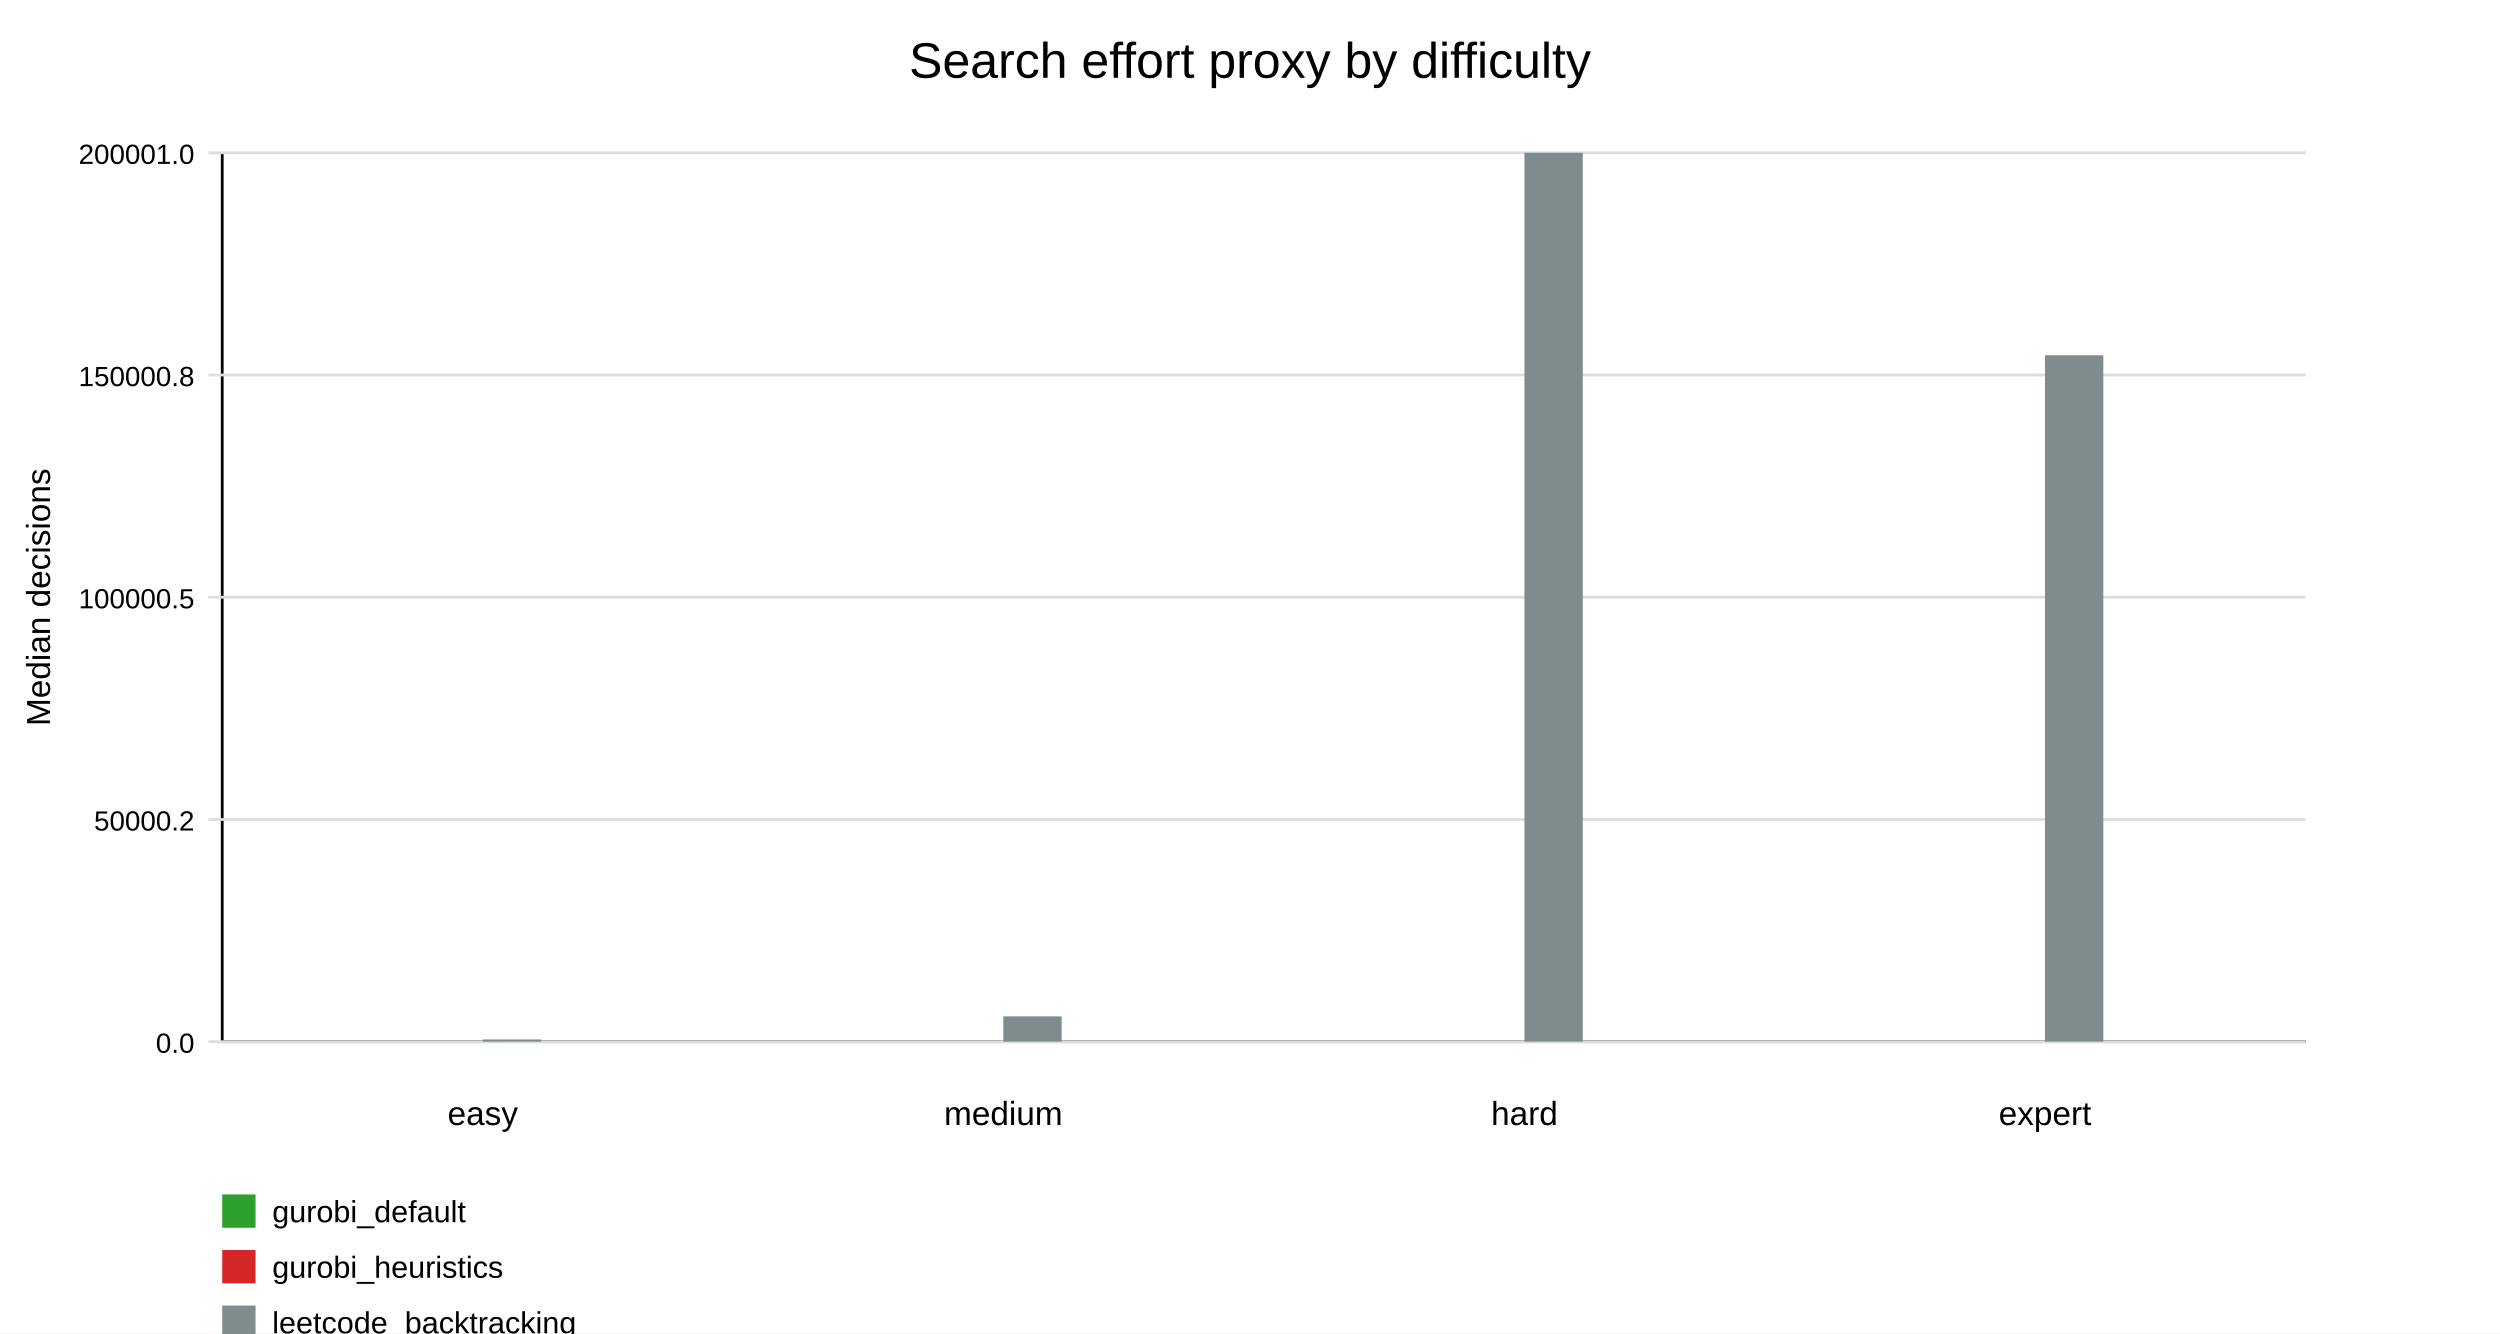
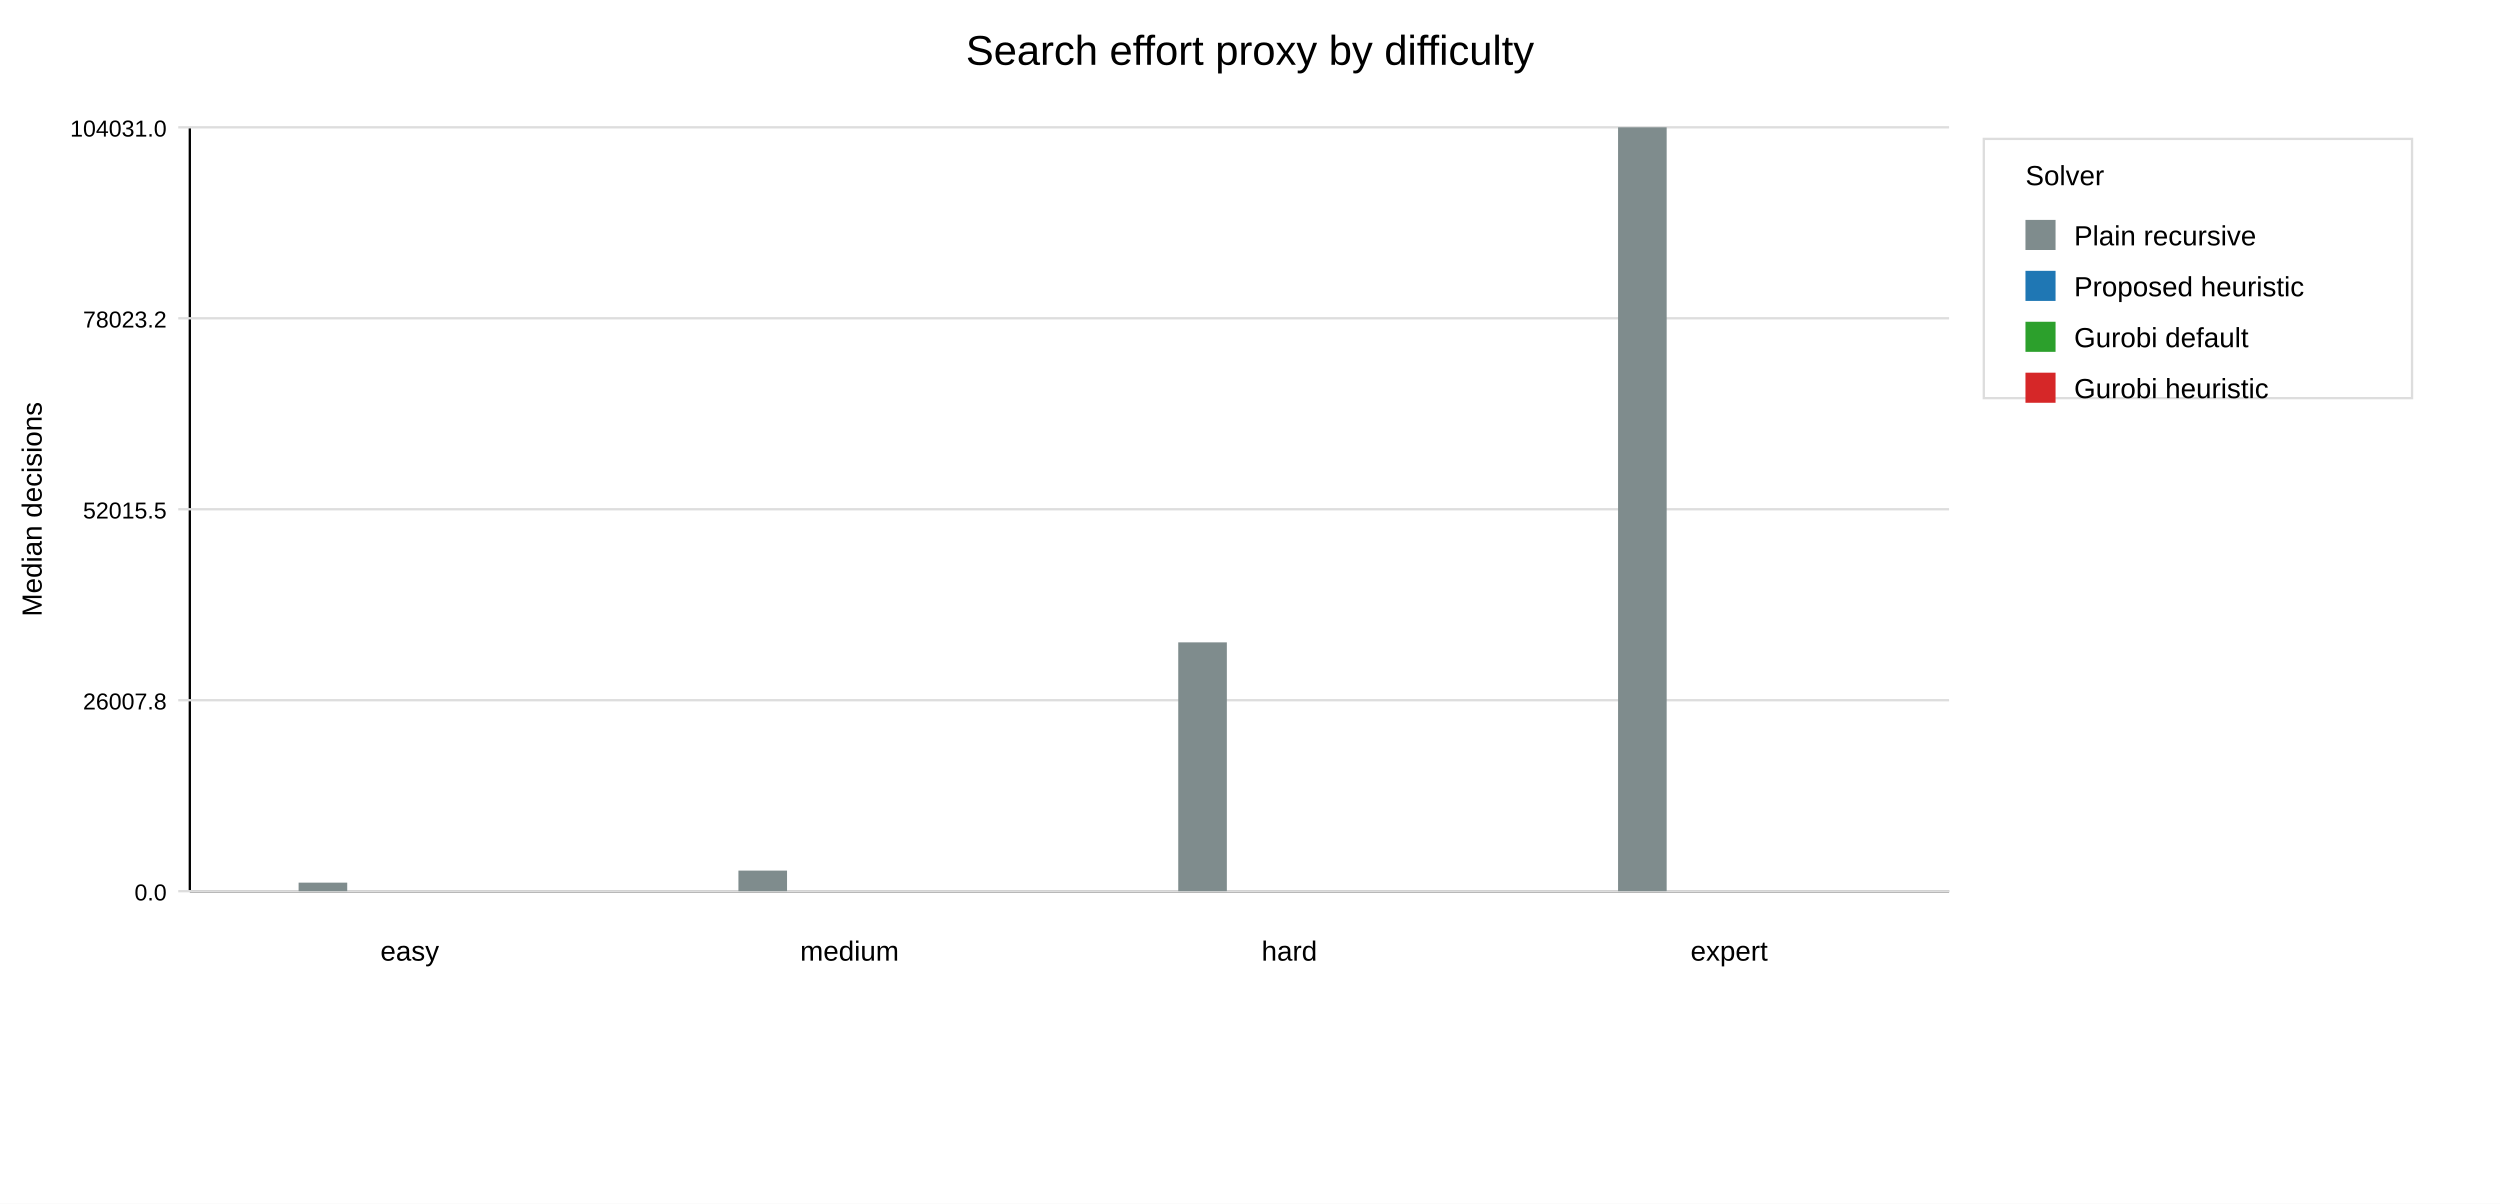
- <svg xmlns="http://www.w3.org/2000/svg" width="900" height="480" viewBox="0 0 900 480">
+ <svg xmlns="http://www.w3.org/2000/svg" width="1080" height="520" viewBox="0 0 1080 520">
  <rect width="100%" height="100%" fill="white" />
-   <text x="450.0" y="28.0" font-family="Arial, sans-serif" font-size="18" text-anchor="middle">Search effort proxy by difficulty</text>
-   <line x1="80" y1="375" x2="830" y2="375" stroke="black" />
-   <line x1="80" y1="55" x2="80" y2="375" stroke="black" />
-   <text transform="rotate(-90 18 215)" x="18.0" y="215.0" font-family="Arial, sans-serif" font-size="12" text-anchor="middle">Median decisions</text>
-   <line x1="75" y1="375.0" x2="830" y2="375.0" stroke="#ddd" />
-   <text x="70.0" y="379.0" font-family="Arial, sans-serif" font-size="10" text-anchor="end">0.0</text>
-   <line x1="75" y1="295.0" x2="830" y2="295.0" stroke="#ddd" />
-   <text x="70.0" y="299.0" font-family="Arial, sans-serif" font-size="10" text-anchor="end">50000.2</text>
-   <line x1="75" y1="215.0" x2="830" y2="215.0" stroke="#ddd" />
-   <text x="70.0" y="219.0" font-family="Arial, sans-serif" font-size="10" text-anchor="end">100000.5</text>
-   <line x1="75" y1="135.0" x2="830" y2="135.0" stroke="#ddd" />
-   <text x="70.0" y="139.0" font-family="Arial, sans-serif" font-size="10" text-anchor="end">150000.8</text>
-   <line x1="75" y1="55.0" x2="830" y2="55.0" stroke="#ddd" />
-   <text x="70.0" y="59.0" font-family="Arial, sans-serif" font-size="10" text-anchor="end">200001.0</text>
-   <text x="173.8" y="405.0" font-family="Arial, sans-serif" font-size="12" text-anchor="middle">easy</text>
-   <rect x="125.8" y="375.0" width="21.0" height="0.0" fill="#2ca02c" />
-   <rect x="149.8" y="375.0" width="21.0" height="0.0" fill="#d62728" />
-   <rect x="173.8" y="374.2" width="21.0" height="0.8" fill="#7f8c8d" />
-   <rect x="197.8" y="375.0" width="21.0" height="0.0" fill="#1f77b4" />
-   <text x="361.2" y="405.0" font-family="Arial, sans-serif" font-size="12" text-anchor="middle">medium</text>
-   <rect x="313.2" y="375.0" width="21.0" height="0.0" fill="#2ca02c" />
-   <rect x="337.2" y="375.0" width="21.0" height="0.0" fill="#d62728" />
-   <rect x="361.2" y="365.9" width="21.0" height="9.1" fill="#7f8c8d" />
-   <rect x="385.2" y="375.0" width="21.0" height="0.0" fill="#1f77b4" />
-   <text x="548.8" y="405.0" font-family="Arial, sans-serif" font-size="12" text-anchor="middle">hard</text>
-   <rect x="500.8" y="375.0" width="21.0" height="0.0" fill="#2ca02c" />
-   <rect x="524.8" y="375.0" width="21.0" height="0.0" fill="#d62728" />
-   <rect x="548.8" y="55.0" width="21.0" height="320.0" fill="#7f8c8d" />
-   <rect x="572.8" y="375.0" width="21.0" height="0.0" fill="#1f77b4" />
-   <text x="736.2" y="405.0" font-family="Arial, sans-serif" font-size="12" text-anchor="middle">expert</text>
-   <rect x="688.2" y="375.0" width="21.0" height="0.0" fill="#2ca02c" />
-   <rect x="712.2" y="375.0" width="21.0" height="0.0" fill="#d62728" />
-   <rect x="736.2" y="127.9" width="21.0" height="247.1" fill="#7f8c8d" />
-   <rect x="760.2" y="375.0" width="21.0" height="0.0" fill="#1f77b4" />
-   <rect x="80" y="430" width="12" height="12" fill="#2ca02c" />
-   <text x="98.0" y="440.0" font-family="Arial, sans-serif" font-size="11" text-anchor="start">gurobi_default</text>
-   <rect x="80" y="450" width="12" height="12" fill="#d62728" />
-   <text x="98.0" y="460.0" font-family="Arial, sans-serif" font-size="11" text-anchor="start">gurobi_heuristics</text>
-   <rect x="80" y="470" width="12" height="12" fill="#7f8c8d" />
-   <text x="98.0" y="480.0" font-family="Arial, sans-serif" font-size="11" text-anchor="start">leetcode_backtracking</text>
-   <rect x="80" y="490" width="12" height="12" fill="#1f77b4" />
-   <text x="98.0" y="500.0" font-family="Arial, sans-serif" font-size="11" text-anchor="start">proposed_heuristic</text>
+   <text x="540.0" y="28.0" font-family="Arial, sans-serif" font-size="18" text-anchor="middle">Search effort proxy by difficulty</text>
+   <line x1="82" y1="385" x2="842" y2="385" stroke="black" />
+   <line x1="82" y1="55" x2="82" y2="385" stroke="black" />
+   <text transform="rotate(-90 18 220)" x="18.0" y="220.0" font-family="Arial, sans-serif" font-size="12" text-anchor="middle">Median decisions</text>
+   <line x1="77" y1="385.0" x2="842" y2="385.0" stroke="#ddd" />
+   <text x="72.0" y="389.0" font-family="Arial, sans-serif" font-size="10" text-anchor="end">0.0</text>
+   <line x1="77" y1="302.5" x2="842" y2="302.5" stroke="#ddd" />
+   <text x="72.0" y="306.5" font-family="Arial, sans-serif" font-size="10" text-anchor="end">26007.8</text>
+   <line x1="77" y1="220.0" x2="842" y2="220.0" stroke="#ddd" />
+   <text x="72.0" y="224.0" font-family="Arial, sans-serif" font-size="10" text-anchor="end">52015.5</text>
+   <line x1="77" y1="137.5" x2="842" y2="137.5" stroke="#ddd" />
+   <text x="72.0" y="141.5" font-family="Arial, sans-serif" font-size="10" text-anchor="end">78023.2</text>
+   <line x1="77" y1="55.0" x2="842" y2="55.0" stroke="#ddd" />
+   <text x="72.0" y="59.0" font-family="Arial, sans-serif" font-size="10" text-anchor="end">104031.0</text>
+   <text x="177.0" y="415.0" font-family="Arial, sans-serif" font-size="12" text-anchor="middle">easy</text>
+   <rect x="129.0" y="381.3" width="21.0" height="3.7" fill="#7f8c8d" />
+   <rect x="153.0" y="385.0" width="21.0" height="0.0" fill="#1f77b4" />
+   <rect x="177.0" y="385.0" width="21.0" height="0.0" fill="#2ca02c" />
+   <rect x="201.0" y="385.0" width="21.0" height="0.0" fill="#d62728" />
+   <text x="367.0" y="415.0" font-family="Arial, sans-serif" font-size="12" text-anchor="middle">medium</text>
+   <rect x="319.0" y="376.1" width="21.0" height="8.9" fill="#7f8c8d" />
+   <rect x="343.0" y="385.0" width="21.0" height="0.0" fill="#1f77b4" />
+   <rect x="367.0" y="385.0" width="21.0" height="0.0" fill="#2ca02c" />
+   <rect x="391.0" y="385.0" width="21.0" height="0.0" fill="#d62728" />
+   <text x="557.0" y="415.0" font-family="Arial, sans-serif" font-size="12" text-anchor="middle">hard</text>
+   <rect x="509.0" y="277.5" width="21.0" height="107.5" fill="#7f8c8d" />
+   <rect x="533.0" y="385.0" width="21.0" height="0.0" fill="#1f77b4" />
+   <rect x="557.0" y="385.0" width="21.0" height="0.0" fill="#2ca02c" />
+   <rect x="581.0" y="385.0" width="21.0" height="0.0" fill="#d62728" />
+   <text x="747.0" y="415.0" font-family="Arial, sans-serif" font-size="12" text-anchor="middle">expert</text>
+   <rect x="699.0" y="55.0" width="21.0" height="330.0" fill="#7f8c8d" />
+   <rect x="723.0" y="385.0" width="21.0" height="0.0" fill="#1f77b4" />
+   <rect x="747.0" y="385.0" width="21.0" height="0.0" fill="#2ca02c" />
+   <rect x="771.0" y="385.0" width="21.0" height="0.0" fill="#d62728" />
+   <rect x="857" y="60" width="185" height="112" fill="#fff" stroke="#ddd" />
+   <text x="875.0" y="80.0" font-family="Arial, sans-serif" font-size="12" text-anchor="start">Solver</text>
+   <rect x="875" y="95" width="13" height="13" fill="#7f8c8d" />
+   <text x="896.0" y="106.0" font-family="Arial, sans-serif" font-size="12" text-anchor="start">Plain recursive</text>
+   <rect x="875" y="117" width="13" height="13" fill="#1f77b4" />
+   <text x="896.0" y="128.0" font-family="Arial, sans-serif" font-size="12" text-anchor="start">Proposed heuristic</text>
+   <rect x="875" y="139" width="13" height="13" fill="#2ca02c" />
+   <text x="896.0" y="150.0" font-family="Arial, sans-serif" font-size="12" text-anchor="start">Gurobi default</text>
+   <rect x="875" y="161" width="13" height="13" fill="#d62728" />
+   <text x="896.0" y="172.0" font-family="Arial, sans-serif" font-size="12" text-anchor="start">Gurobi heuristic</text>
</svg>
